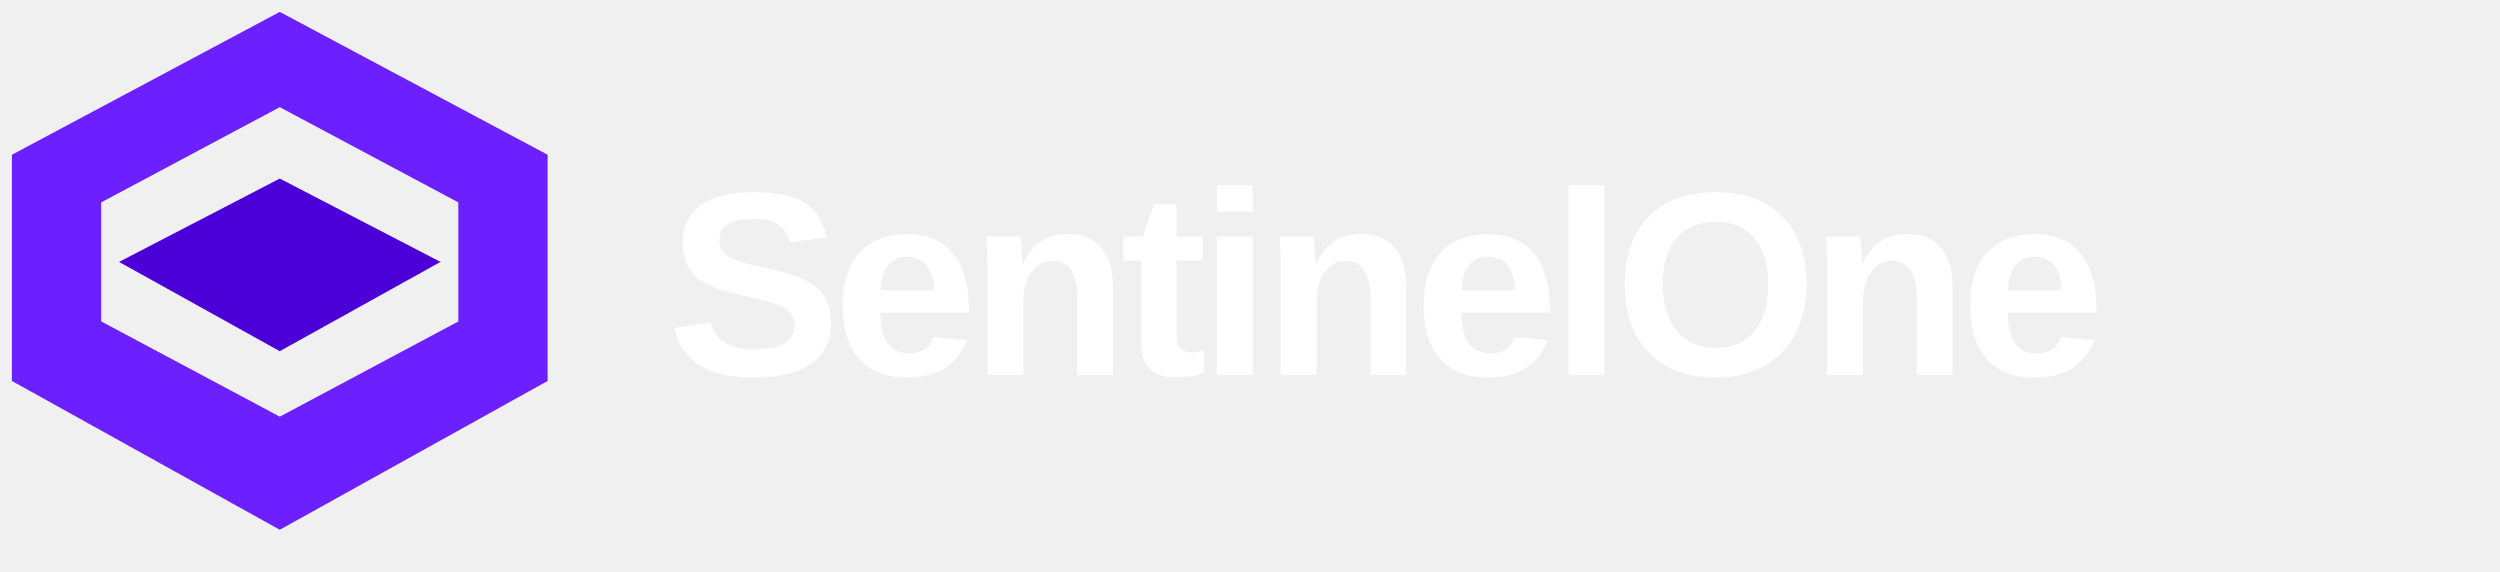
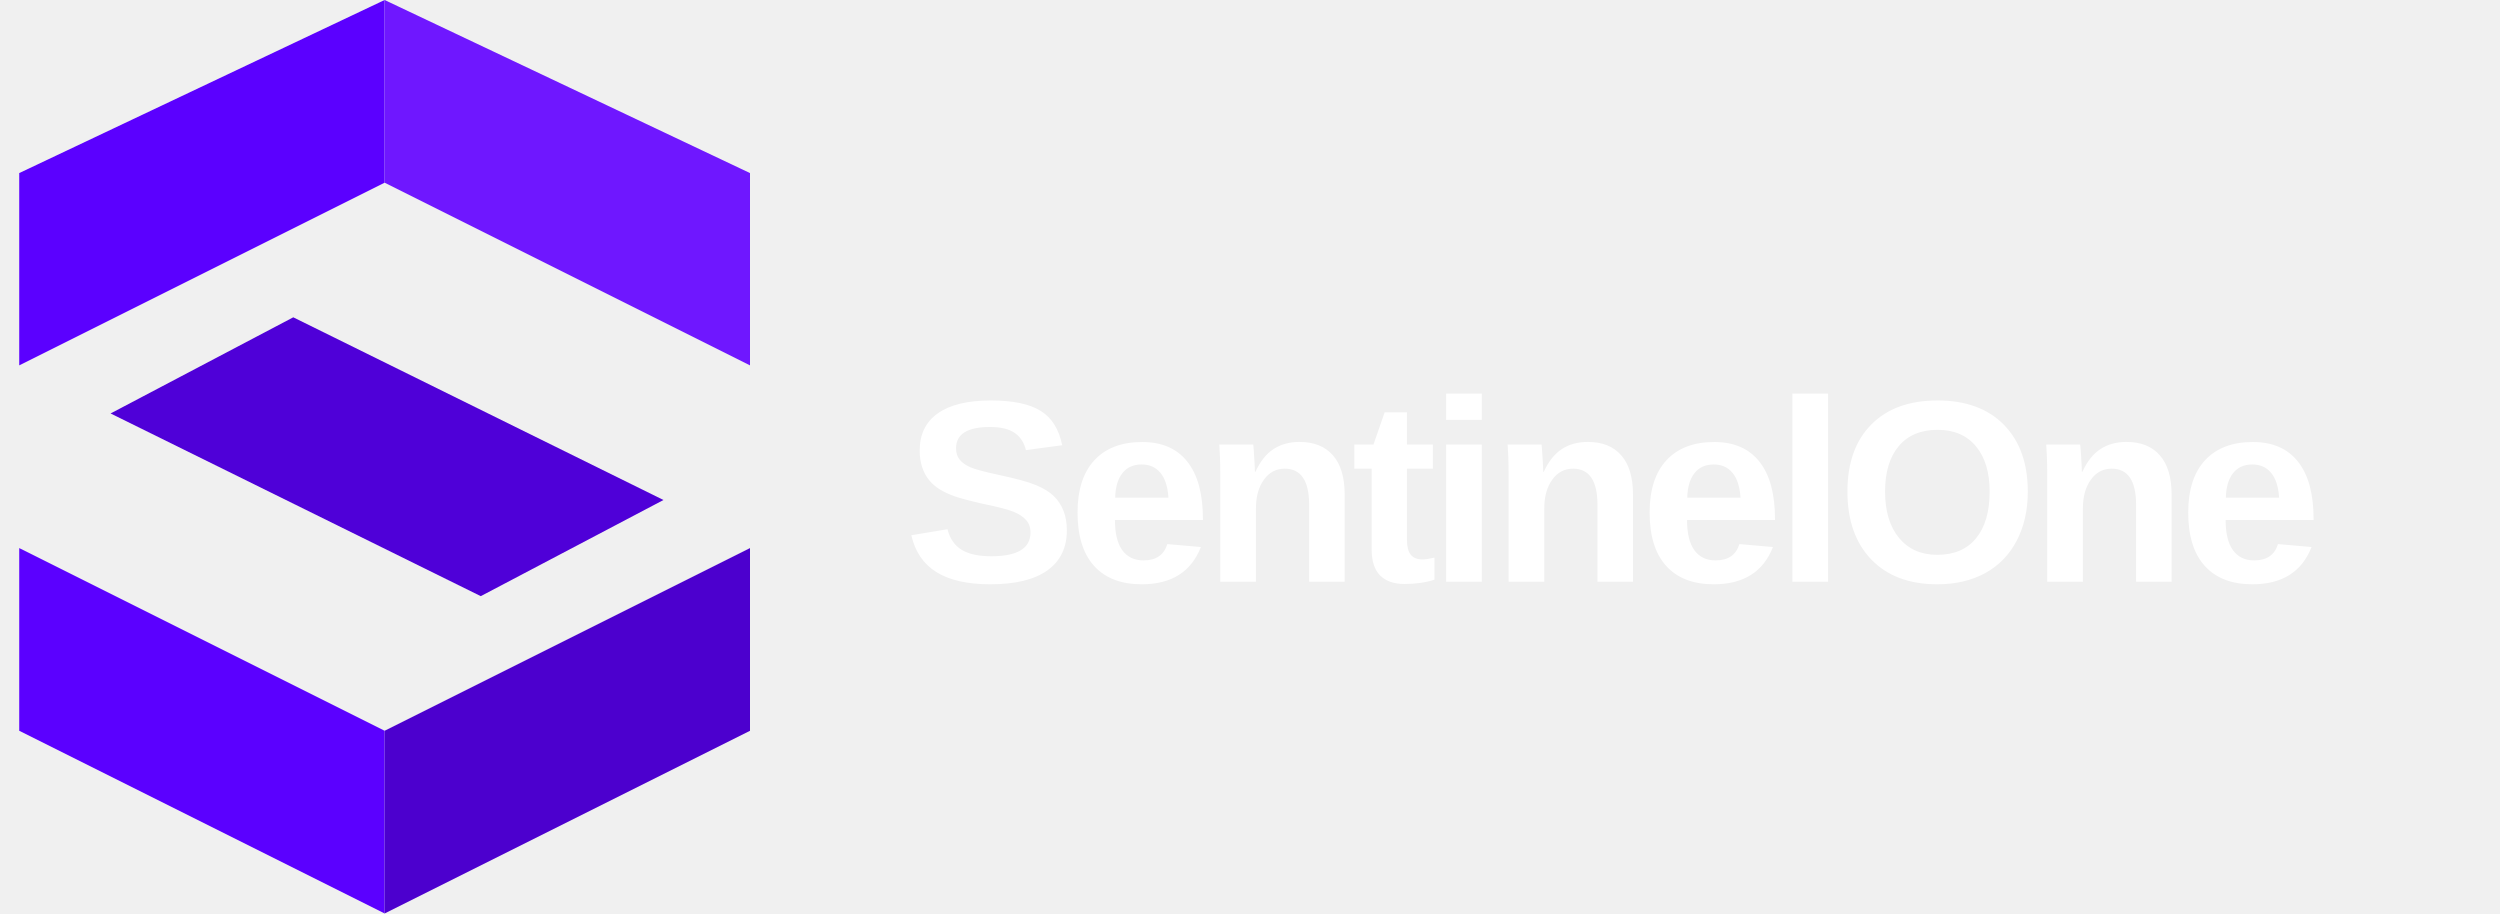
- <svg xmlns="http://www.w3.org/2000/svg" viewBox="0 0 420 96" role="img" aria-labelledby="title">
-   <g fill="none" fill-rule="evenodd">
-     <g transform="translate(0 2)">
-       <path fill="#6C20FF" d="M47 0 92 24v38L47 87 2 62V24L47 0Zm0 16L17 32v20l30 16 30-16V32L47 16Z" />
-       <path fill="#4B00D8" d="m47 28 27 14-27 15-27-15 27-14Z" />
-     </g>
-     <text x="112" y="63" fill="#FFFFFF" font-family="Arial,Helvetica,sans-serif" font-size="44" font-weight="700" letter-spacing="-1.5">SentinelOne</text>
+ <svg xmlns="http://www.w3.org/2000/svg" viewBox="0 0 520 190" role="img" aria-labelledby="title desc">
+   <g transform="translate(4 0)">
+     <polygon fill="#5B00FF" points="0,36 76,0 76,38 0,76" />
+     <polygon fill="#6F17FF" points="76,0 152,36 152,76 76,38" />
+     <polygon fill="#4F00D8" points="57,66 134,104 96,124 19,86" />
+     <polygon fill="#5B00FF" points="0,114 76,152 76,190 0,152" />
+     <polygon fill="#4C00CE" points="76,152 152,114 152,152 76,190" />
  </g>
+   <text x="188" y="121" fill="#FFFFFF" font-family="Arial, Helvetica, sans-serif" font-size="54" font-weight="700" letter-spacing="-2">SentinelOne</text>
</svg>
